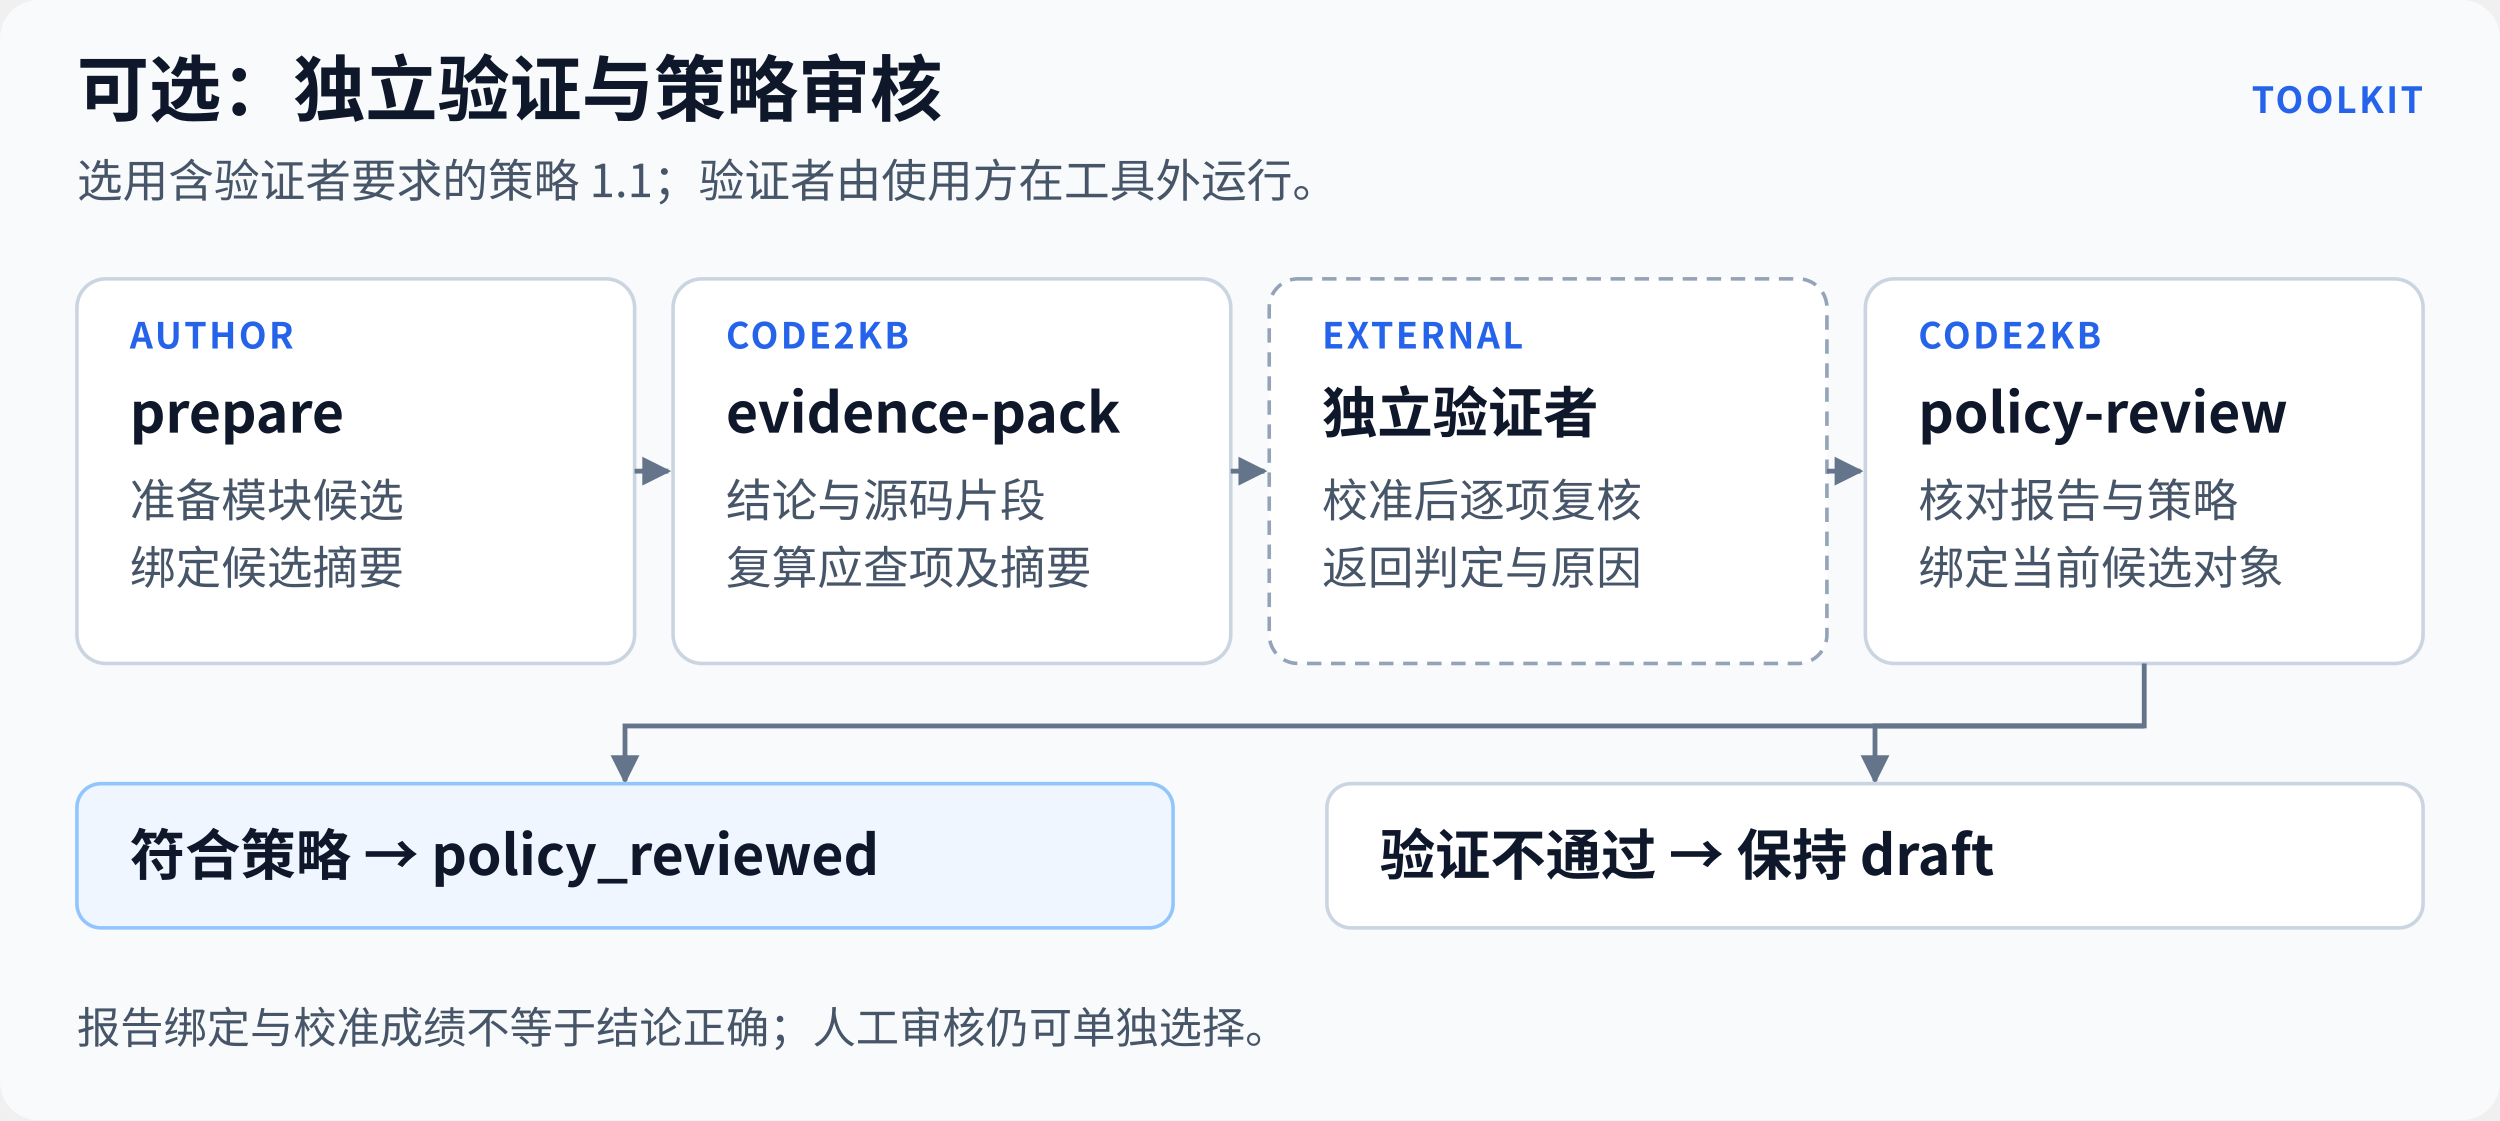
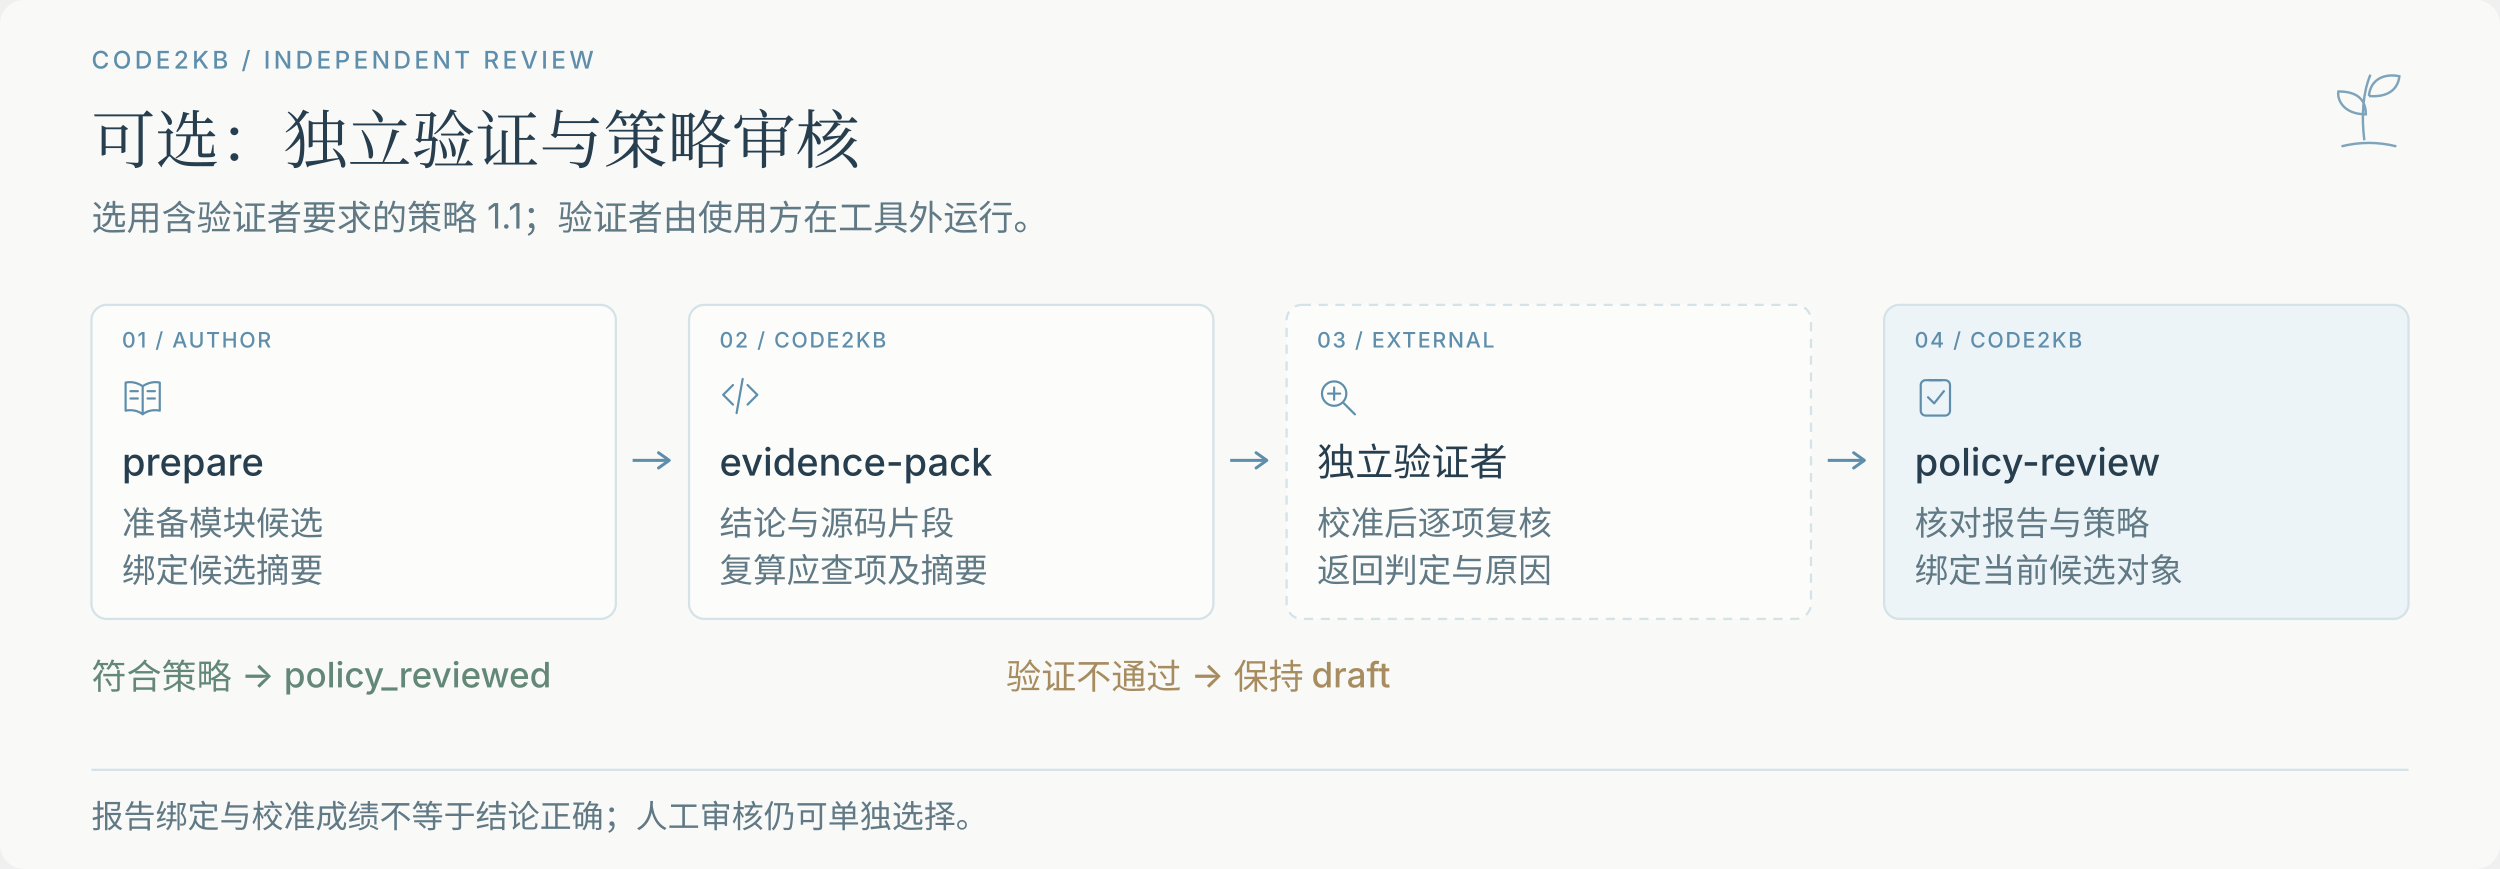
- <svg xmlns="http://www.w3.org/2000/svg" width="1040" height="466" viewBox="0 0 1040 466" role="img" aria-labelledby="title desc">
-   <defs>
-     <marker id="arrow" viewBox="0 0 10 10" refX="9" refY="5" markerWidth="6" markerHeight="6" orient="auto-start-reverse">
-       <path d="M 0 0 L 10 5 L 0 10 z" fill="#64748b" />
-     </marker>
-   </defs>
-   <style>
- text { font-family: -apple-system, BlinkMacSystemFont, "Segoe UI", "Noto Sans CJK SC", "PingFang SC", sans-serif; }
- .bg { fill: #f8fafc; } .card { fill: #fff; stroke: #cbd5e1; stroke-width: 1.5; }
- .accent { fill: #eff6ff; stroke: #93c5fd; stroke-width: 1.5; }
- .external { fill: #fff; stroke: #94a3b8; stroke-width: 1.5; stroke-dasharray: 6 4; }
- .title { fill: #0f172a; font-size: 30px; font-weight: 650; }
- .name { fill: #0f172a; font-size: 23px; font-weight: 650; }
- .body { fill: #475569; font-size: 19px; }
- .label { fill: #2563eb; font-size: 15px; font-weight: 650; letter-spacing: 1px; }
- .note { fill: #475569; font-size: 18px; }
- .flow { fill: none; stroke: #64748b; stroke-width: 2; marker-end: url(#arrow); }
- </style>
-   <rect width="1040" height="466" rx="16" class="bg" />
-   <text x="32" y="48" class="title" text-anchor="start">可选：独立验证与策略审核</text>
-   <text x="1008" y="47" class="label" text-anchor="end">TOOLKIT</text>
-   <text x="32" y="82" class="body" text-anchor="start">选用含验证者要求的策略 1.1；验证者由使用方在工具外运行。</text>
-   <rect x="32" y="116" width="232" height="160" rx="12" class="card" />
-   <text x="54" y="145" class="label" text-anchor="start">AUTHOR</text>
-   <text x="54" y="180" class="name" text-anchor="start">prepare</text>
-   <text x="54" y="215" class="body" text-anchor="start">准备模块候选</text>
-   <text x="54" y="243" class="body" text-anchor="start">绑定候选摘要</text>
-   <path d="M264 196H278" class="flow" />
-   <rect x="280" y="116" width="232" height="160" rx="12" class="card" />
-   <text x="302" y="145" class="label" text-anchor="start">CODE2KB</text>
-   <text x="302" y="180" class="name" text-anchor="start">evidence-pack</text>
-   <text x="302" y="215" class="body" text-anchor="start">结论与源码片段</text>
-   <text x="302" y="243" class="body" text-anchor="start">复算应查项及摘要</text>
-   <path d="M512 196H526" class="flow" />
-   <rect x="528" y="116" width="232" height="160" rx="12" class="external" />
-   <text x="550" y="145" class="label" text-anchor="start">EXTERNAL</text>
-   <text x="550" y="180" class="name" text-anchor="start">独立验证者</text>
-   <text x="550" y="215" class="body" text-anchor="start">校准后逐项复核</text>
-   <text x="550" y="243" class="body" text-anchor="start">返回判定与原因</text>
-   <path d="M760 196H774" class="flow" />
-   <rect x="776" y="116" width="232" height="160" rx="12" class="card" />
-   <text x="798" y="145" class="label" text-anchor="start">CODE2KB</text>
-   <text x="798" y="180" class="name" text-anchor="start">policy-review</text>
-   <text x="798" y="215" class="body" text-anchor="start">核对报告与策略</text>
-   <text x="798" y="243" class="body" text-anchor="start">绑定当前候选对象</text>
-   <path d="M892 276V302H260V325" class="flow" />
-   <path d="M892 302H780V325" class="flow" />
-   <rect x="32" y="326" width="456" height="60" rx="10" class="accent" />
-   <rect x="552" y="326" width="456" height="60" rx="10" class="card" />
-   <text x="54" y="364" class="name" text-anchor="start">符合策略 → policy_reviewed</text>
-   <text x="574" y="364" class="name" text-anchor="start">验证不通过 → 保持 draft</text>
-   <text x="32" y="434" class="note" text-anchor="start">报告绑定与校准成绩不等于结论正确；人工审核仍可单独选择。</text>
+ <svg xmlns="http://www.w3.org/2000/svg" width="1640" height="570" viewBox="0 0 1640 570" role="img" aria-labelledby="title desc">
+   <rect x="0" y="0" width="1640" height="570" rx="16" fill="#f9faf8" stroke="none" stroke-width="1.5" />
+   <text x="60" y="45" font-family="Inter, -apple-system, BlinkMacSystemFont, Segoe UI, Noto Sans CJK SC, PingFang SC, Microsoft YaHei, sans-serif" font-size="16" font-weight="500" fill="#5e8eab" text-anchor="start" letter-spacing="2.2">CODE2KB  /  INDEPENDENT REVIEW</text>
+   <text x="60" y="107" font-family="Noto Serif CJK SC, Songti SC, STSong, Georgia, serif" font-size="42" font-weight="400" fill="#273e4f" text-anchor="start">可选：独立验证与策略审核</text>
+   <text x="60" y="151" font-family="Inter, -apple-system, BlinkMacSystemFont, Segoe UI, Noto Sans CJK SC, PingFang SC, Microsoft YaHei, sans-serif" font-size="23" font-weight="400" fill="#607985" text-anchor="start">选用含验证者要求的策略 1.1；验证者由使用方在工具外运行。</text>
+   <g transform="translate(1530 45)" fill="none" stroke="#5e8eab" stroke-width="1.6" opacity="0.8">
+     <path d="M21 47c-2-16-1-31 4-43M22 30C7 30 3 20 4 15c12 0 18 5 18 15Zm2-12C25 7 34 3 44 5c-1 9-8 14-20 13M6 51c12-3 24-3 36 0" />
+   </g>
+   <g data-card="prepare">
+     <rect x="60" y="200" width="344" height="206" rx="10" fill="#fcfdfb" stroke="#d5e2e7" stroke-width="1.5" />
+     <text x="80" y="228" font-family="Inter, -apple-system, BlinkMacSystemFont, Segoe UI, Noto Sans CJK SC, PingFang SC, Microsoft YaHei, sans-serif" font-size="14" font-weight="500" fill="#5e8eab" text-anchor="start" letter-spacing="1.1">01 / AUTHOR</text>
+     <g transform="translate(80 247) scale(0.8)" fill="none" stroke="#5e8eab" stroke-width="1.8" stroke-linecap="round" stroke-linejoin="round">
+       <path d="M17 8C10 3 3 5 3 5v23s8-2 14 3c6-5 14-3 14-3V5s-7-2-14 3Zm0 0v23M7 12h6m-6 6h6m8-6h6m-6 6h6" />
+     </g>
+     <text x="80" y="312" font-family="Inter, -apple-system, BlinkMacSystemFont, Segoe UI, Noto Sans CJK SC, PingFang SC, Microsoft YaHei, sans-serif" font-size="25" font-weight="500" fill="#273e4f" text-anchor="start">prepare</text>
+     <text x="80" y="351" font-family="Inter, -apple-system, BlinkMacSystemFont, Segoe UI, Noto Sans CJK SC, PingFang SC, Microsoft YaHei, sans-serif" font-size="22" font-weight="400" fill="#607985" text-anchor="start">准备模块候选</text>
+     <text x="80" y="382" font-family="Inter, -apple-system, BlinkMacSystemFont, Segoe UI, Noto Sans CJK SC, PingFang SC, Microsoft YaHei, sans-serif" font-size="22" font-weight="400" fill="#607985" text-anchor="start">绑定候选摘要</text>
+   </g>
+   <path d="M415 302 H439" fill="none" stroke="#5e8eab" stroke-width="2" />
+   <path d="M432 297 L439 302 L432 307" fill="none" stroke="#5e8eab" stroke-width="2" stroke-linecap="round" stroke-linejoin="round" />
+   <g data-card="evidence-pack">
+     <rect x="452" y="200" width="344" height="206" rx="10" fill="#fcfdfb" stroke="#d5e2e7" stroke-width="1.5" />
+     <text x="472" y="228" font-family="Inter, -apple-system, BlinkMacSystemFont, Segoe UI, Noto Sans CJK SC, PingFang SC, Microsoft YaHei, sans-serif" font-size="14" font-weight="500" fill="#5e8eab" text-anchor="start" letter-spacing="1.1">02 / CODE2KB</text>
+     <g transform="translate(472 247) scale(0.8)" fill="none" stroke="#5e8eab" stroke-width="1.8" stroke-linecap="round" stroke-linejoin="round">
+       <path d="M11 7 3 15l8 8m12-16 8 8-8 8m-4-21-5 28" />
+     </g>
+     <text x="472" y="312" font-family="Inter, -apple-system, BlinkMacSystemFont, Segoe UI, Noto Sans CJK SC, PingFang SC, Microsoft YaHei, sans-serif" font-size="25" font-weight="500" fill="#273e4f" text-anchor="start">evidence-pack</text>
+     <text x="472" y="351" font-family="Inter, -apple-system, BlinkMacSystemFont, Segoe UI, Noto Sans CJK SC, PingFang SC, Microsoft YaHei, sans-serif" font-size="22" font-weight="400" fill="#607985" text-anchor="start">结论与源码片段</text>
+     <text x="472" y="382" font-family="Inter, -apple-system, BlinkMacSystemFont, Segoe UI, Noto Sans CJK SC, PingFang SC, Microsoft YaHei, sans-serif" font-size="22" font-weight="400" fill="#607985" text-anchor="start">复算应查项及摘要</text>
+   </g>
+   <path d="M807 302 H831" fill="none" stroke="#5e8eab" stroke-width="2" />
+   <path d="M824 297 L831 302 L824 307" fill="none" stroke="#5e8eab" stroke-width="2" stroke-linecap="round" stroke-linejoin="round" />
+   <g data-card="独立验证者">
+     <rect x="844" y="200" width="344" height="206" rx="10" fill="#fcfdfb" stroke="#d5e2e7" stroke-width="1.5" stroke-dasharray="6 5" />
+     <text x="864" y="228" font-family="Inter, -apple-system, BlinkMacSystemFont, Segoe UI, Noto Sans CJK SC, PingFang SC, Microsoft YaHei, sans-serif" font-size="14" font-weight="500" fill="#5e8eab" text-anchor="start" letter-spacing="1.1">03 / EXTERNAL</text>
+     <g transform="translate(864 247) scale(0.8)" fill="none" stroke="#5e8eab" stroke-width="1.8" stroke-linecap="round" stroke-linejoin="round">
+       <circle cx="14" cy="14" r="10" />
+       <path d="m22 22 9 9M9 14h10m-5-5v10" />
+     </g>
+     <text x="864" y="312" font-family="Inter, -apple-system, BlinkMacSystemFont, Segoe UI, Noto Sans CJK SC, PingFang SC, Microsoft YaHei, sans-serif" font-size="25" font-weight="500" fill="#273e4f" text-anchor="start">独立验证者</text>
+     <text x="864" y="351" font-family="Inter, -apple-system, BlinkMacSystemFont, Segoe UI, Noto Sans CJK SC, PingFang SC, Microsoft YaHei, sans-serif" font-size="22" font-weight="400" fill="#607985" text-anchor="start">校准后逐项复核</text>
+     <text x="864" y="382" font-family="Inter, -apple-system, BlinkMacSystemFont, Segoe UI, Noto Sans CJK SC, PingFang SC, Microsoft YaHei, sans-serif" font-size="22" font-weight="400" fill="#607985" text-anchor="start">返回判定与原因</text>
+   </g>
+   <path d="M1199 302 H1223" fill="none" stroke="#5e8eab" stroke-width="2" />
+   <path d="M1216 297 L1223 302 L1216 307" fill="none" stroke="#5e8eab" stroke-width="2" stroke-linecap="round" stroke-linejoin="round" />
+   <g data-card="policy-review">
+     <rect x="1236" y="200" width="344" height="206" rx="10" fill="#edf4f7" stroke="#d5e2e7" stroke-width="1.5" />
+     <text x="1256" y="228" font-family="Inter, -apple-system, BlinkMacSystemFont, Segoe UI, Noto Sans CJK SC, PingFang SC, Microsoft YaHei, sans-serif" font-size="14" font-weight="500" fill="#5e8eab" text-anchor="start" letter-spacing="1.1">04 / CODE2KB</text>
+     <g transform="translate(1256 247) scale(0.8)" fill="none" stroke="#5e8eab" stroke-width="1.8" stroke-linecap="round" stroke-linejoin="round">
+       <rect x="5" y="3" width="24" height="29" rx="4" />
+       <path d="m11 17 5 5 8-10m-12-9h10" />
+     </g>
+     <text x="1256" y="312" font-family="Inter, -apple-system, BlinkMacSystemFont, Segoe UI, Noto Sans CJK SC, PingFang SC, Microsoft YaHei, sans-serif" font-size="25" font-weight="500" fill="#273e4f" text-anchor="start">policy-review</text>
+     <text x="1256" y="351" font-family="Inter, -apple-system, BlinkMacSystemFont, Segoe UI, Noto Sans CJK SC, PingFang SC, Microsoft YaHei, sans-serif" font-size="22" font-weight="400" fill="#607985" text-anchor="start">核对报告与策略</text>
+     <text x="1256" y="382" font-family="Inter, -apple-system, BlinkMacSystemFont, Segoe UI, Noto Sans CJK SC, PingFang SC, Microsoft YaHei, sans-serif" font-size="22" font-weight="400" fill="#607985" text-anchor="start">绑定当前候选对象</text>
+   </g>
+   <text x="60" y="452" font-family="Inter, -apple-system, BlinkMacSystemFont, Segoe UI, Noto Sans CJK SC, PingFang SC, Microsoft YaHei, sans-serif" font-size="23" font-weight="500" fill="#648877" text-anchor="start">符合策略 → policy_reviewed</text>
+   <text x="660" y="452" font-family="Inter, -apple-system, BlinkMacSystemFont, Segoe UI, Noto Sans CJK SC, PingFang SC, Microsoft YaHei, sans-serif" font-size="23" font-weight="500" fill="#a78c60" text-anchor="start">验证不通过 → 保持 draft</text>
+   <path d="M60 505 H1580" fill="none" stroke="#d5e2e7" stroke-width="1.5" />
+   <text x="60" y="543" font-family="Inter, -apple-system, BlinkMacSystemFont, Segoe UI, Noto Sans CJK SC, PingFang SC, Microsoft YaHei, sans-serif" font-size="21" font-weight="400" fill="#607985" text-anchor="start">报告绑定与校准成绩不等于结论正确；人工审核仍可单独选择。</text>
</svg>
